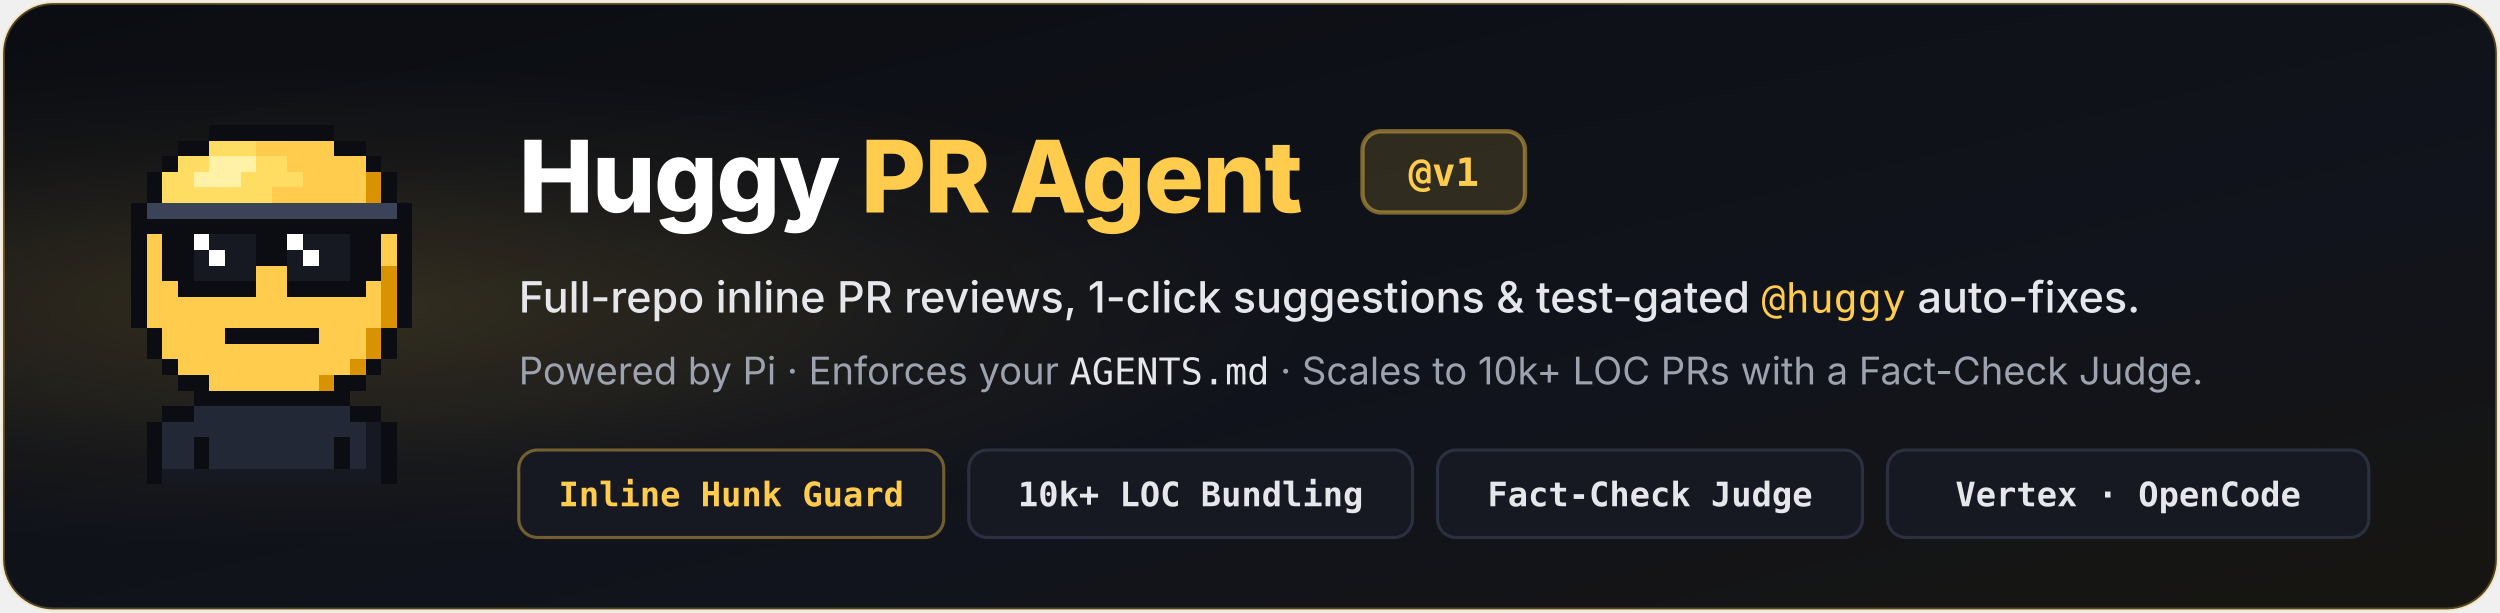
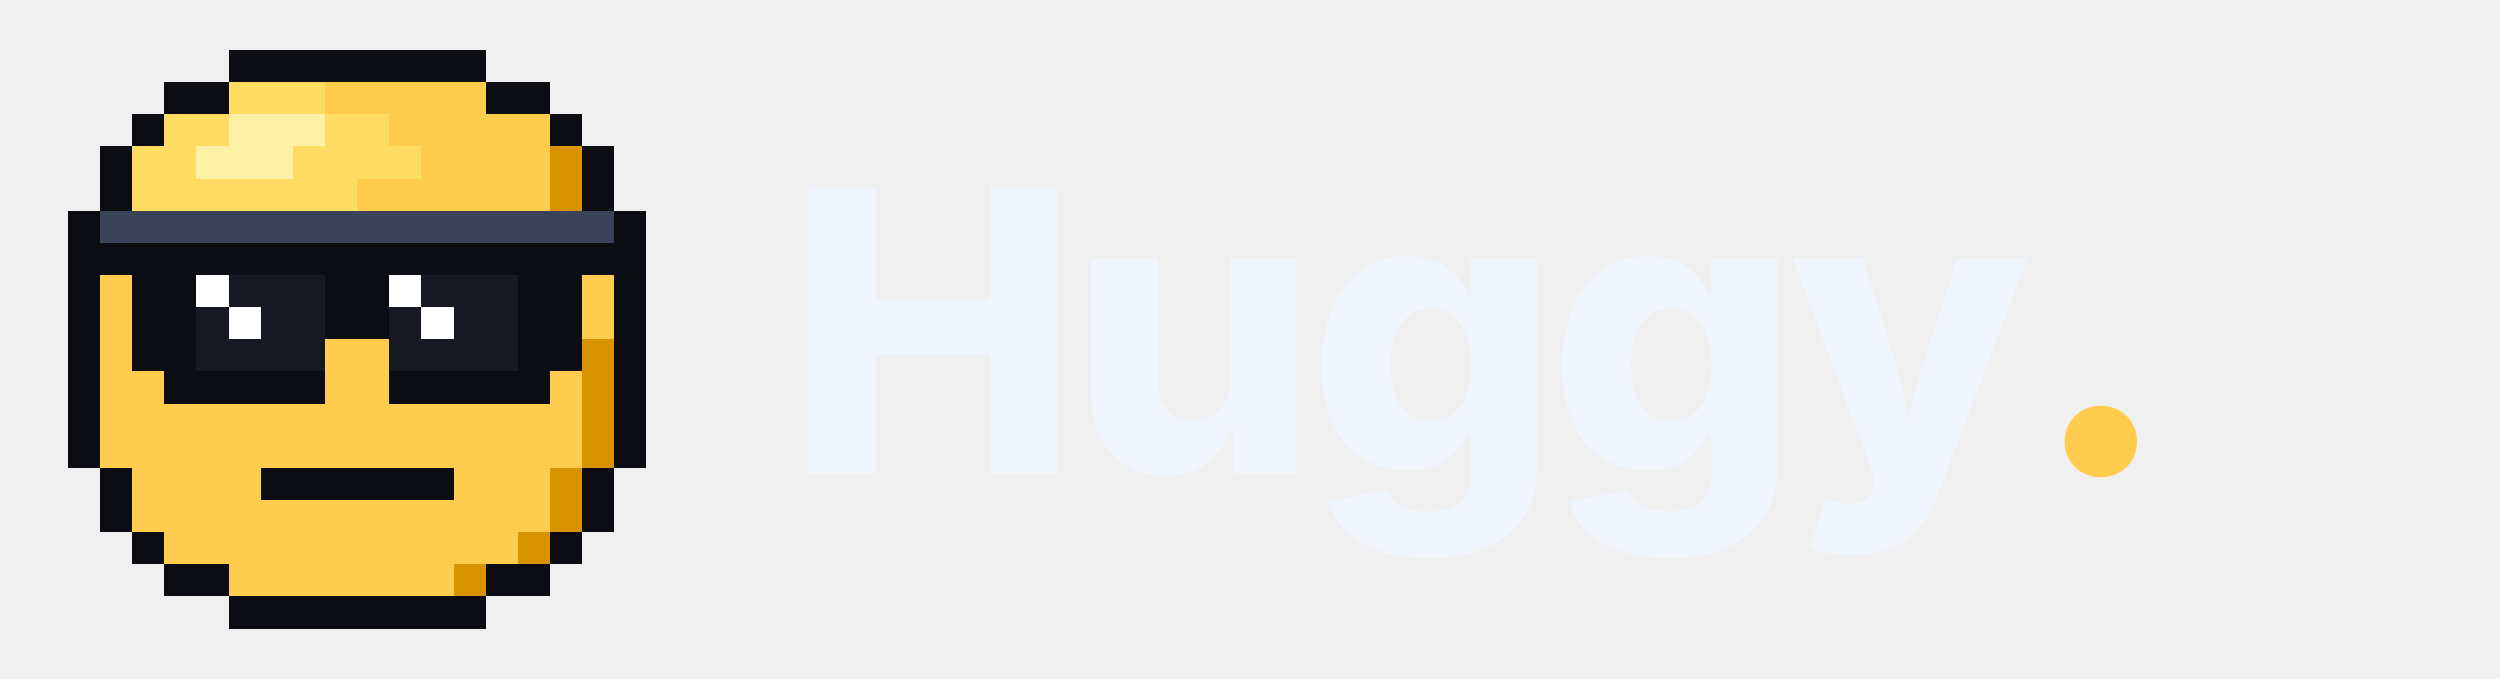
- <svg xmlns="http://www.w3.org/2000/svg" viewBox="0 0 800 196" width="800" height="196" role="img" aria-label="Huggy PR Agent — Repository-aware PR reviews &amp; @huggy auto-fixes">
-   <defs>
-     <linearGradient id="bgGrad" x1="0%" y1="0%" x2="100%" y2="100%">
-       <stop offset="0%" stop-color="#0B0D12" />
-       <stop offset="65%" stop-color="#11141C" />
-       <stop offset="100%" stop-color="#171510" />
-     </linearGradient>
-     <radialGradient id="spotGold" cx="13%" cy="50%" r="40%">
-       <stop offset="0%" stop-color="#FFCC4D" stop-opacity="0.16" />
-       <stop offset="70%" stop-color="#FFCC4D" stop-opacity="0.03" />
-       <stop offset="100%" stop-color="#FFCC4D" stop-opacity="0" />
-     </radialGradient>
-     <clipPath id="bannerClip">
-       <rect x="1" y="1" width="798" height="194" rx="16" />
-     </clipPath>
-   </defs>
-   <g clip-path="url(#bannerClip)">
-     <rect x="1" y="1" width="798" height="194" rx="16" fill="url(#bgGrad)" />
-     <rect x="1" y="1" width="798" height="194" fill="url(#spotGold)" />
-     <g transform="translate(42, 40)" shape-rendering="crispEdges">
-       <rect x="20" y="85" width="50" height="5" fill="#0B0D12" />
-       <rect x="10" y="90" width="10" height="5" fill="#0B0D12" />
-       <rect x="20" y="90" width="50" height="5" fill="#232836" />
-       <rect x="70" y="90" width="10" height="5" fill="#0B0D12" />
-       <rect x="5" y="95" width="5" height="5" fill="#0B0D12" />
-       <rect x="10" y="95" width="65" height="5" fill="#232836" />
-       <rect x="75" y="95" width="5" height="5" fill="#161922" />
-       <rect x="80" y="95" width="5" height="5" fill="#0B0D12" />
-       <rect x="5" y="100" width="5" height="5" fill="#0B0D12" />
-       <rect x="10" y="100" width="10" height="5" fill="#232836" />
-       <rect x="20" y="100" width="5" height="5" fill="#0B0D12" />
-       <rect x="25" y="100" width="40" height="5" fill="#232836" />
-       <rect x="65" y="100" width="5" height="5" fill="#0B0D12" />
-       <rect x="70" y="100" width="5" height="5" fill="#232836" />
-       <rect x="75" y="100" width="5" height="5" fill="#161922" />
-       <rect x="80" y="100" width="5" height="5" fill="#0B0D12" />
-       <rect x="5" y="105" width="5" height="5" fill="#0B0D12" />
-       <rect x="10" y="105" width="10" height="5" fill="#232836" />
-       <rect x="20" y="105" width="5" height="5" fill="#0B0D12" />
-       <rect x="25" y="105" width="40" height="5" fill="#232836" />
-       <rect x="65" y="105" width="5" height="5" fill="#0B0D12" />
-       <rect x="70" y="105" width="5" height="5" fill="#232836" />
-       <rect x="75" y="105" width="5" height="5" fill="#161922" />
-       <rect x="80" y="105" width="5" height="5" fill="#0B0D12" />
-       <rect x="5" y="110" width="5" height="5" fill="#0B0D12" />
-       <rect x="10" y="110" width="70" height="5" fill="#161922" />
-       <rect x="80" y="110" width="5" height="5" fill="#0B0D12" />
-       <rect x="25" y="0" width="40" height="5" fill="#0B0D12" />
-       <rect x="15" y="5" width="10" height="5" fill="#0B0D12" />
-       <rect x="25" y="5" width="15" height="5" fill="#FFDC62" />
-       <rect x="40" y="5" width="25" height="5" fill="#FFCC4D" />
-       <rect x="65" y="5" width="10" height="5" fill="#0B0D12" />
-       <rect x="10" y="10" width="5" height="5" fill="#0B0D12" />
-       <rect x="15" y="10" width="10" height="5" fill="#FFDC62" />
-       <rect x="25" y="10" width="15" height="5" fill="#FFF2A6" />
-       <rect x="40" y="10" width="10" height="5" fill="#FFDC62" />
-       <rect x="50" y="10" width="25" height="5" fill="#FFCC4D" />
-       <rect x="75" y="10" width="5" height="5" fill="#0B0D12" />
-       <rect x="5" y="15" width="5" height="5" fill="#0B0D12" />
-       <rect x="10" y="15" width="10" height="5" fill="#FFDC62" />
-       <rect x="20" y="15" width="15" height="5" fill="#FFF2A6" />
-       <rect x="35" y="15" width="20" height="5" fill="#FFDC62" />
-       <rect x="55" y="15" width="20" height="5" fill="#FFCC4D" />
-       <rect x="75" y="15" width="5" height="5" fill="#D99200" />
-       <rect x="80" y="15" width="5" height="5" fill="#0B0D12" />
-       <rect x="5" y="20" width="5" height="5" fill="#0B0D12" />
-       <rect x="10" y="20" width="35" height="5" fill="#FFDC62" />
-       <rect x="45" y="20" width="30" height="5" fill="#FFCC4D" />
-       <rect x="75" y="20" width="5" height="5" fill="#D99200" />
-       <rect x="80" y="20" width="5" height="5" fill="#0B0D12" />
-       <rect x="0" y="25" width="5" height="5" fill="#0B0D12" />
-       <rect x="5" y="25" width="80" height="5" fill="#3B4358" />
-       <rect x="85" y="25" width="5" height="5" fill="#0B0D12" />
-       <rect x="0" y="30" width="90" height="5" fill="#0B0D12" />
-       <rect x="0" y="35" width="5" height="5" fill="#0B0D12" />
-       <rect x="5" y="35" width="5" height="5" fill="#FFCC4D" />
-       <rect x="10" y="35" width="10" height="5" fill="#0B0D12" />
-       <rect x="20" y="35" width="5" height="5" fill="#FFFFFF" />
-       <rect x="25" y="35" width="15" height="5" fill="#161922" />
-       <rect x="40" y="35" width="10" height="5" fill="#0B0D12" />
-       <rect x="50" y="35" width="5" height="5" fill="#FFFFFF" />
-       <rect x="55" y="35" width="15" height="5" fill="#161922" />
-       <rect x="70" y="35" width="10" height="5" fill="#0B0D12" />
-       <rect x="80" y="35" width="5" height="5" fill="#FFCC4D" />
-       <rect x="85" y="35" width="5" height="5" fill="#0B0D12" />
-       <rect x="0" y="40" width="5" height="5" fill="#0B0D12" />
-       <rect x="5" y="40" width="5" height="5" fill="#FFCC4D" />
-       <rect x="10" y="40" width="10" height="5" fill="#0B0D12" />
-       <rect x="20" y="40" width="5" height="5" fill="#161922" />
-       <rect x="25" y="40" width="5" height="5" fill="#FFFFFF" />
-       <rect x="30" y="40" width="10" height="5" fill="#161922" />
-       <rect x="40" y="40" width="10" height="5" fill="#0B0D12" />
-       <rect x="50" y="40" width="5" height="5" fill="#161922" />
-       <rect x="55" y="40" width="5" height="5" fill="#FFFFFF" />
-       <rect x="60" y="40" width="10" height="5" fill="#161922" />
-       <rect x="70" y="40" width="10" height="5" fill="#0B0D12" />
-       <rect x="80" y="40" width="5" height="5" fill="#FFCC4D" />
-       <rect x="85" y="40" width="5" height="5" fill="#0B0D12" />
-       <rect x="0" y="45" width="5" height="5" fill="#0B0D12" />
-       <rect x="5" y="45" width="5" height="5" fill="#FFCC4D" />
-       <rect x="10" y="45" width="10" height="5" fill="#0B0D12" />
-       <rect x="20" y="45" width="20" height="5" fill="#161922" />
-       <rect x="40" y="45" width="10" height="5" fill="#FFCC4D" />
-       <rect x="50" y="45" width="20" height="5" fill="#161922" />
-       <rect x="70" y="45" width="10" height="5" fill="#0B0D12" />
-       <rect x="80" y="45" width="5" height="5" fill="#D99200" />
-       <rect x="85" y="45" width="5" height="5" fill="#0B0D12" />
-       <rect x="0" y="50" width="5" height="5" fill="#0B0D12" />
-       <rect x="5" y="50" width="10" height="5" fill="#FFCC4D" />
-       <rect x="15" y="50" width="25" height="5" fill="#0B0D12" />
-       <rect x="40" y="50" width="10" height="5" fill="#FFCC4D" />
-       <rect x="50" y="50" width="25" height="5" fill="#0B0D12" />
-       <rect x="75" y="50" width="5" height="5" fill="#FFCC4D" />
-       <rect x="80" y="50" width="5" height="5" fill="#D99200" />
-       <rect x="85" y="50" width="5" height="5" fill="#0B0D12" />
-       <rect x="0" y="55" width="5" height="5" fill="#0B0D12" />
-       <rect x="5" y="55" width="75" height="5" fill="#FFCC4D" />
-       <rect x="80" y="55" width="5" height="5" fill="#D99200" />
-       <rect x="85" y="55" width="5" height="5" fill="#0B0D12" />
-       <rect x="0" y="60" width="5" height="5" fill="#0B0D12" />
-       <rect x="5" y="60" width="75" height="5" fill="#FFCC4D" />
-       <rect x="80" y="60" width="5" height="5" fill="#D99200" />
-       <rect x="85" y="60" width="5" height="5" fill="#0B0D12" />
-       <rect x="5" y="65" width="5" height="5" fill="#0B0D12" />
-       <rect x="10" y="65" width="20" height="5" fill="#FFCC4D" />
-       <rect x="30" y="65" width="30" height="5" fill="#0B0D12" />
-       <rect x="60" y="65" width="15" height="5" fill="#FFCC4D" />
-       <rect x="75" y="65" width="5" height="5" fill="#D99200" />
-       <rect x="80" y="65" width="5" height="5" fill="#0B0D12" />
-       <rect x="5" y="70" width="5" height="5" fill="#0B0D12" />
-       <rect x="10" y="70" width="65" height="5" fill="#FFCC4D" />
-       <rect x="75" y="70" width="5" height="5" fill="#D99200" />
-       <rect x="80" y="70" width="5" height="5" fill="#0B0D12" />
-       <rect x="10" y="75" width="5" height="5" fill="#0B0D12" />
-       <rect x="15" y="75" width="55" height="5" fill="#FFCC4D" />
-       <rect x="70" y="75" width="5" height="5" fill="#D99200" />
-       <rect x="75" y="75" width="5" height="5" fill="#0B0D12" />
-       <rect x="15" y="80" width="10" height="5" fill="#0B0D12" />
-       <rect x="25" y="80" width="35" height="5" fill="#FFCC4D" />
-       <rect x="60" y="80" width="5" height="5" fill="#D99200" />
-       <rect x="65" y="80" width="10" height="5" fill="#0B0D12" />
-       <rect x="25" y="85" width="40" height="5" fill="#0B0D12" />
-     </g>
-     <text x="166" y="68" fill="#FFFFFF" font-family="-apple-system, BlinkMacSystemFont, 'Segoe UI', Inter, Helvetica, Arial, sans-serif" font-size="32" font-weight="800" letter-spacing="-0.5">
-       Huggy <tspan fill="#FFCC4D">PR Agent</tspan>
-     </text>
-     <rect x="436" y="42" width="52" height="26" rx="6" fill="#FFCC4D" fill-opacity="0.14" stroke="#FFCC4D" stroke-opacity="0.45" stroke-width="1.4" />
-     <text x="462" y="59.5" text-anchor="middle" fill="#FFCC4D" font-family="ui-monospace, SFMono-Regular, Menlo, monospace" font-size="12.5" font-weight="700">@v1</text>
-     <text x="166" y="100" fill="#E5E7EB" font-family="-apple-system, BlinkMacSystemFont, 'Segoe UI', Inter, Helvetica, Arial, sans-serif" font-size="13.8" font-weight="500">
-       Full-repo inline PR reviews, 1-click suggestions &amp; test-gated <tspan fill="#FFCC4D" font-family="ui-monospace, SFMono-Regular, Menlo, monospace" font-size="12.8">@huggy</tspan> auto-fixes.
-     </text>
-     <text x="166" y="123" fill="#9CA3AF" font-family="-apple-system, BlinkMacSystemFont, 'Segoe UI', Inter, Helvetica, Arial, sans-serif" font-size="12.2">
-       Powered by Pi · Enforces your <tspan fill="#E5E7EB" font-family="ui-monospace, SFMono-Regular, Menlo, monospace" font-size="11.8">AGENTS.md</tspan> · Scales to 10k+ LOC PRs with a Fact-Check Judge.
-     </text>
-     <g transform="translate(166, 144)" font-family="ui-monospace, SFMono-Regular, Menlo, monospace" font-size="10.8" font-weight="600">
-       <rect x="0" y="0" width="136" height="28" rx="6" fill="#161922" stroke="#FFCC4D" stroke-opacity="0.40" />
-       <text x="68" y="18" text-anchor="middle" fill="#FFCC4D">Inline Hunk Guard</text>
-       <rect x="144" y="0" width="142" height="28" rx="6" fill="#161922" stroke="#2A3040" />
-       <text x="215" y="18" text-anchor="middle" fill="#E5E7EB">10k+ LOC Bundling</text>
-       <rect x="294" y="0" width="136" height="28" rx="6" fill="#161922" stroke="#2A3040" />
-       <text x="362" y="18" text-anchor="middle" fill="#E5E7EB">Fact-Check Judge</text>
-       <rect x="438" y="0" width="154" height="28" rx="6" fill="#161922" stroke="#2A3040" />
-       <text x="515" y="18" text-anchor="middle" fill="#E5E7EB">Vertex · OpenCode</text>
-     </g>
+ <svg xmlns="http://www.w3.org/2000/svg" viewBox="0 0 280 76" width="280" height="76" role="img" aria-label="Huggy">
+   <g transform="translate(4, 2) scale(0.9)" shape-rendering="crispEdges">
+     <rect x="24" y="4" width="32" height="4" fill="#0B0D12" />
+     <rect x="16" y="8" width="8" height="4" fill="#0B0D12" />
+     <rect x="24" y="8" width="12" height="4" fill="#FFDC62" />
+     <rect x="36" y="8" width="20" height="4" fill="#FFCC4D" />
+     <rect x="56" y="8" width="8" height="4" fill="#0B0D12" />
+     <rect x="12" y="12" width="4" height="4" fill="#0B0D12" />
+     <rect x="16" y="12" width="8" height="4" fill="#FFDC62" />
+     <rect x="24" y="12" width="12" height="4" fill="#FFF2A6" />
+     <rect x="36" y="12" width="8" height="4" fill="#FFDC62" />
+     <rect x="44" y="12" width="20" height="4" fill="#FFCC4D" />
+     <rect x="64" y="12" width="4" height="4" fill="#0B0D12" />
+     <rect x="8" y="16" width="4" height="4" fill="#0B0D12" />
+     <rect x="12" y="16" width="8" height="4" fill="#FFDC62" />
+     <rect x="20" y="16" width="12" height="4" fill="#FFF2A6" />
+     <rect x="32" y="16" width="16" height="4" fill="#FFDC62" />
+     <rect x="48" y="16" width="16" height="4" fill="#FFCC4D" />
+     <rect x="64" y="16" width="4" height="4" fill="#D99200" />
+     <rect x="68" y="16" width="4" height="4" fill="#0B0D12" />
+     <rect x="8" y="20" width="4" height="4" fill="#0B0D12" />
+     <rect x="12" y="20" width="28" height="4" fill="#FFDC62" />
+     <rect x="40" y="20" width="24" height="4" fill="#FFCC4D" />
+     <rect x="64" y="20" width="4" height="4" fill="#D99200" />
+     <rect x="68" y="20" width="4" height="4" fill="#0B0D12" />
+     <rect x="4" y="24" width="4" height="4" fill="#0B0D12" />
+     <rect x="8" y="24" width="64" height="4" fill="#3B4358" />
+     <rect x="72" y="24" width="4" height="4" fill="#0B0D12" />
+     <rect x="4" y="28" width="72" height="4" fill="#0B0D12" />
+     <rect x="4" y="32" width="4" height="4" fill="#0B0D12" />
+     <rect x="8" y="32" width="4" height="4" fill="#FFCC4D" />
+     <rect x="12" y="32" width="8" height="4" fill="#0B0D12" />
+     <rect x="20" y="32" width="4" height="4" fill="#FFFFFF" />
+     <rect x="24" y="32" width="12" height="4" fill="#161922" />
+     <rect x="36" y="32" width="8" height="4" fill="#0B0D12" />
+     <rect x="44" y="32" width="4" height="4" fill="#FFFFFF" />
+     <rect x="48" y="32" width="12" height="4" fill="#161922" />
+     <rect x="60" y="32" width="8" height="4" fill="#0B0D12" />
+     <rect x="68" y="32" width="4" height="4" fill="#FFCC4D" />
+     <rect x="72" y="32" width="4" height="4" fill="#0B0D12" />
+     <rect x="4" y="36" width="4" height="4" fill="#0B0D12" />
+     <rect x="8" y="36" width="4" height="4" fill="#FFCC4D" />
+     <rect x="12" y="36" width="8" height="4" fill="#0B0D12" />
+     <rect x="20" y="36" width="4" height="4" fill="#161922" />
+     <rect x="24" y="36" width="4" height="4" fill="#FFFFFF" />
+     <rect x="28" y="36" width="8" height="4" fill="#161922" />
+     <rect x="36" y="36" width="8" height="4" fill="#0B0D12" />
+     <rect x="44" y="36" width="4" height="4" fill="#161922" />
+     <rect x="48" y="36" width="4" height="4" fill="#FFFFFF" />
+     <rect x="52" y="36" width="8" height="4" fill="#161922" />
+     <rect x="60" y="36" width="8" height="4" fill="#0B0D12" />
+     <rect x="68" y="36" width="4" height="4" fill="#FFCC4D" />
+     <rect x="72" y="36" width="4" height="4" fill="#0B0D12" />
+     <rect x="4" y="40" width="4" height="4" fill="#0B0D12" />
+     <rect x="8" y="40" width="4" height="4" fill="#FFCC4D" />
+     <rect x="12" y="40" width="8" height="4" fill="#0B0D12" />
+     <rect x="20" y="40" width="16" height="4" fill="#161922" />
+     <rect x="36" y="40" width="8" height="4" fill="#FFCC4D" />
+     <rect x="44" y="40" width="16" height="4" fill="#161922" />
+     <rect x="60" y="40" width="8" height="4" fill="#0B0D12" />
+     <rect x="68" y="40" width="4" height="4" fill="#D99200" />
+     <rect x="72" y="40" width="4" height="4" fill="#0B0D12" />
+     <rect x="4" y="44" width="4" height="4" fill="#0B0D12" />
+     <rect x="8" y="44" width="8" height="4" fill="#FFCC4D" />
+     <rect x="16" y="44" width="20" height="4" fill="#0B0D12" />
+     <rect x="36" y="44" width="8" height="4" fill="#FFCC4D" />
+     <rect x="44" y="44" width="20" height="4" fill="#0B0D12" />
+     <rect x="64" y="44" width="4" height="4" fill="#FFCC4D" />
+     <rect x="68" y="44" width="4" height="4" fill="#D99200" />
+     <rect x="72" y="44" width="4" height="4" fill="#0B0D12" />
+     <rect x="4" y="48" width="4" height="4" fill="#0B0D12" />
+     <rect x="8" y="48" width="60" height="4" fill="#FFCC4D" />
+     <rect x="68" y="48" width="4" height="4" fill="#D99200" />
+     <rect x="72" y="48" width="4" height="4" fill="#0B0D12" />
+     <rect x="4" y="52" width="4" height="4" fill="#0B0D12" />
+     <rect x="8" y="52" width="60" height="4" fill="#FFCC4D" />
+     <rect x="68" y="52" width="4" height="4" fill="#D99200" />
+     <rect x="72" y="52" width="4" height="4" fill="#0B0D12" />
+     <rect x="8" y="56" width="4" height="4" fill="#0B0D12" />
+     <rect x="12" y="56" width="16" height="4" fill="#FFCC4D" />
+     <rect x="28" y="56" width="24" height="4" fill="#0B0D12" />
+     <rect x="52" y="56" width="12" height="4" fill="#FFCC4D" />
+     <rect x="64" y="56" width="4" height="4" fill="#D99200" />
+     <rect x="68" y="56" width="4" height="4" fill="#0B0D12" />
+     <rect x="8" y="60" width="4" height="4" fill="#0B0D12" />
+     <rect x="12" y="60" width="52" height="4" fill="#FFCC4D" />
+     <rect x="64" y="60" width="4" height="4" fill="#D99200" />
+     <rect x="68" y="60" width="4" height="4" fill="#0B0D12" />
+     <rect x="12" y="64" width="4" height="4" fill="#0B0D12" />
+     <rect x="16" y="64" width="44" height="4" fill="#FFCC4D" />
+     <rect x="60" y="64" width="4" height="4" fill="#D99200" />
+     <rect x="64" y="64" width="4" height="4" fill="#0B0D12" />
+     <rect x="16" y="68" width="8" height="4" fill="#0B0D12" />
+     <rect x="24" y="68" width="28" height="4" fill="#FFCC4D" />
+     <rect x="52" y="68" width="4" height="4" fill="#D99200" />
+     <rect x="56" y="68" width="8" height="4" fill="#0B0D12" />
+     <rect x="24" y="72" width="32" height="4" fill="#0B0D12" />
  </g>
-   <rect x="1" y="1" width="798" height="194" rx="16" fill="none" stroke="#FFCC4D" stroke-opacity="0.26" stroke-width="1.2" />
+   <text x="88" y="53" fill="#F0F6FC" font-family="-apple-system, BlinkMacSystemFont, 'Segoe UI', Inter, Helvetica, Arial, sans-serif" font-size="44" font-weight="800" letter-spacing="-1.2">Huggy<tspan fill="#FFCC4D">.</tspan>
+   </text>
</svg>
